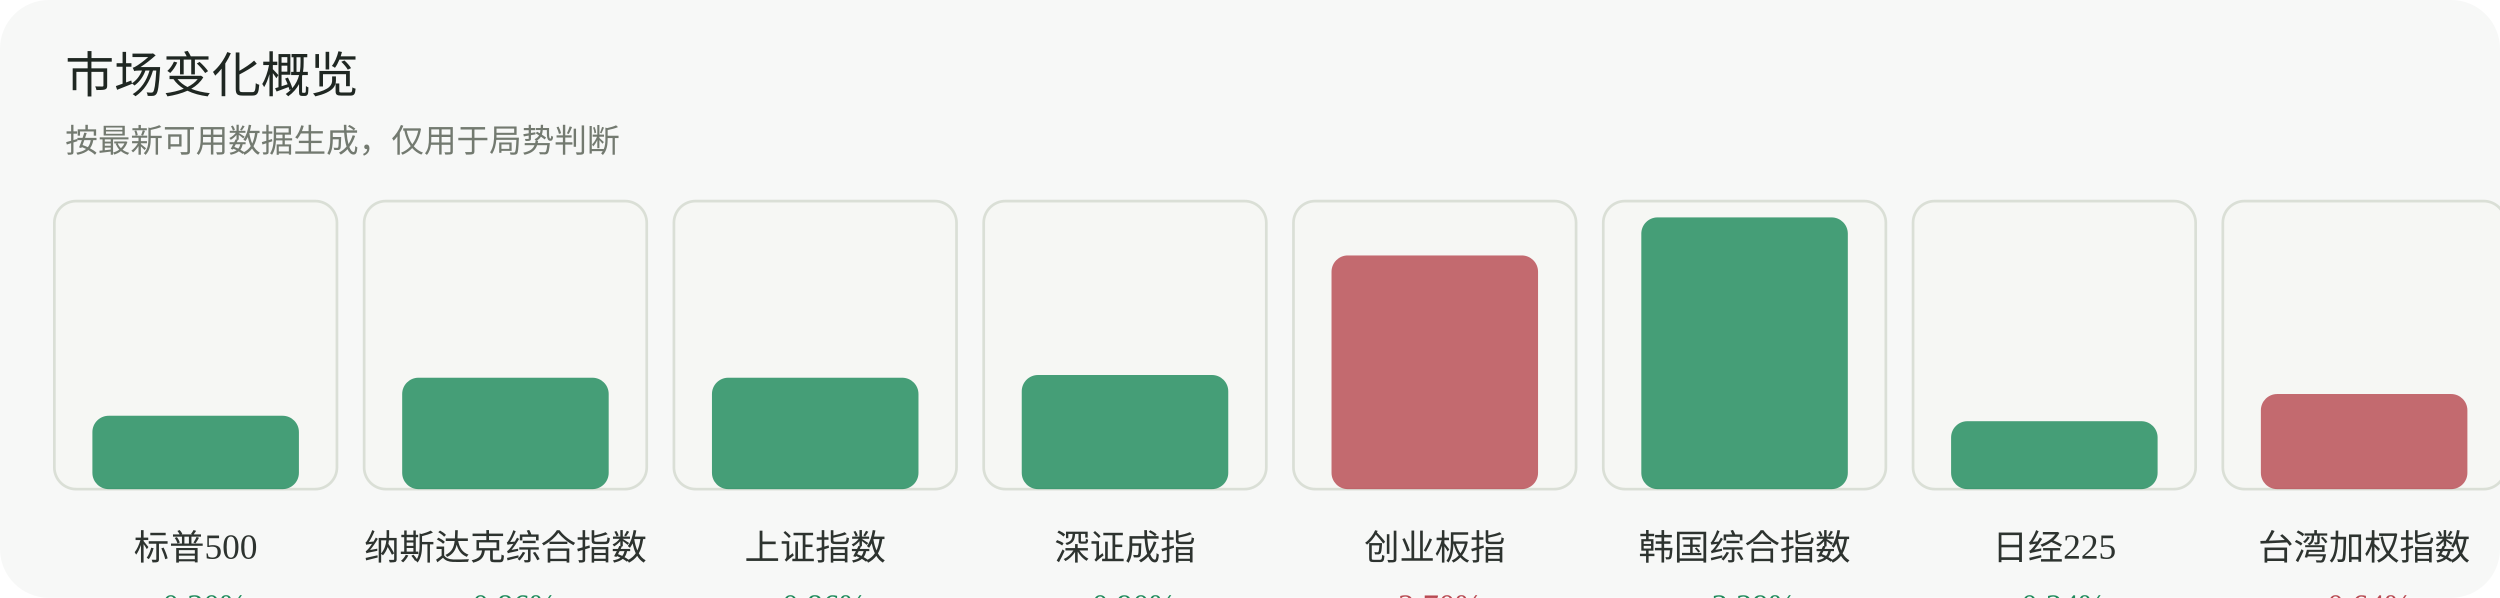
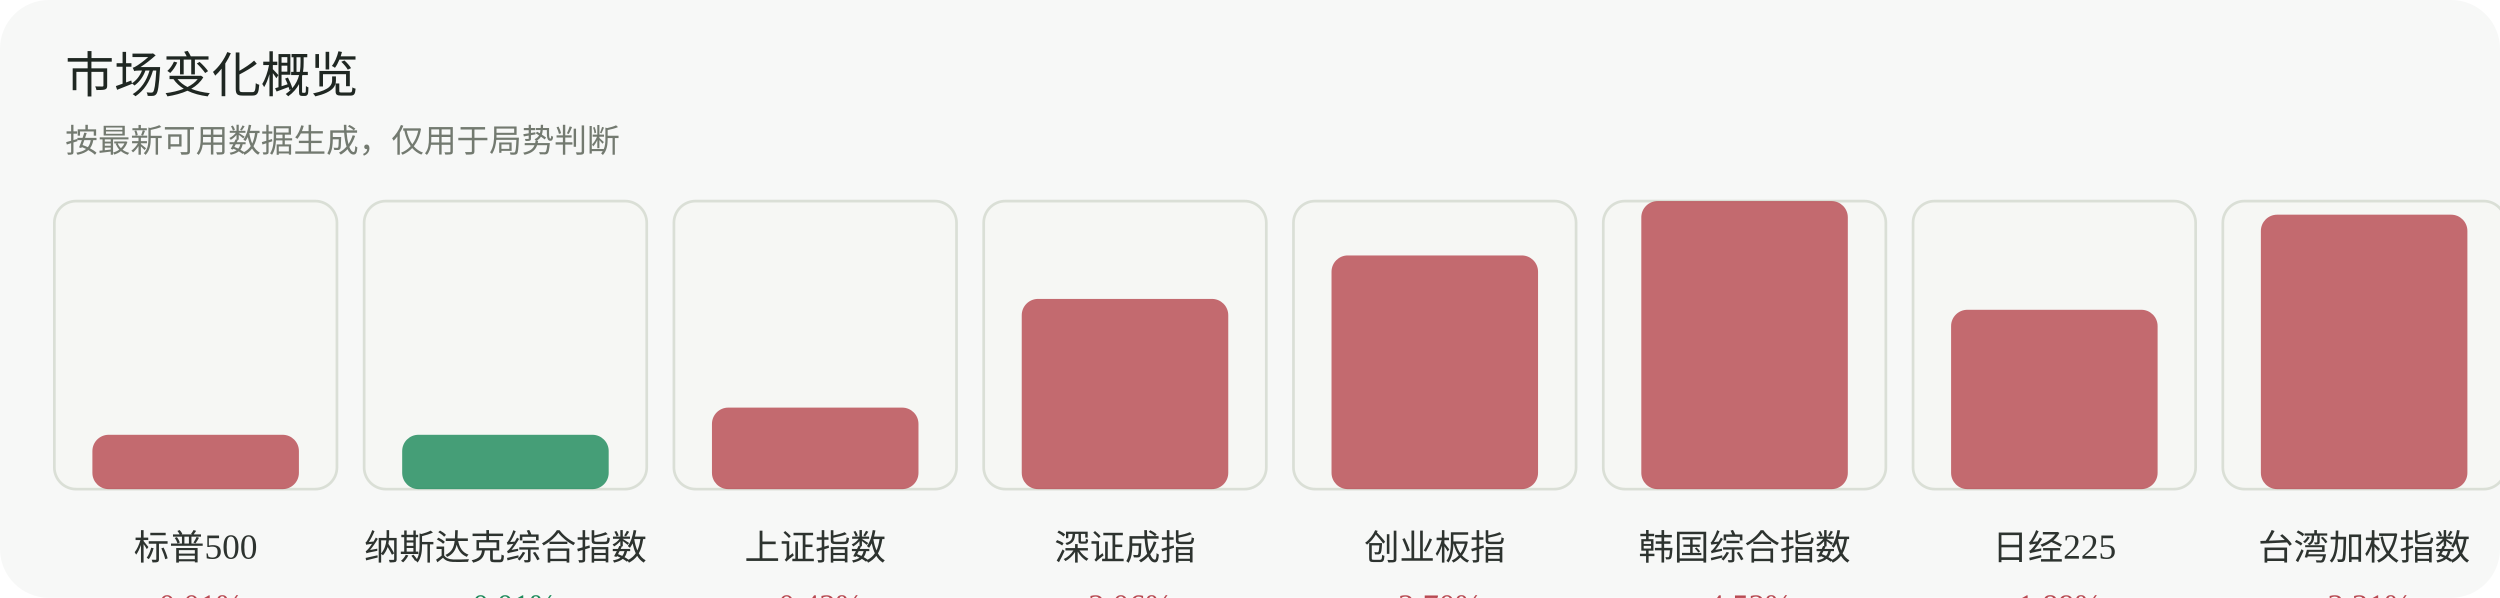
<svg xmlns="http://www.w3.org/2000/svg" width="920" height="220" viewBox="0 0 920 220" role="img" aria-label="市场变化概览">
  <rect width="920" height="220" rx="18" fill="#f7f8f7" />
  <text x="24" y="34" font-family="Inter, 'Segoe UI', sans-serif" font-size="18" fill="#1f2722">市场变化概览</text>
  <text x="24" y="56" font-family="Inter, 'Segoe UI', sans-serif" font-size="12" fill="#737a70">按最新可用数据生成，仅用于局势判断</text>
  <g>
    <rect x="20" y="74" width="104" height="106" rx="8" fill="#f6f7f4" stroke="#dadfd6" />
-     <rect x="34" y="153" width="76" height="27" rx="6" fill="#1f8a5b" opacity="0.82" />
+     <rect x="34" y="160" width="76" height="20" rx="6" fill="#b84a52" opacity="0.82" />
    <text x="72.0" y="206" text-anchor="middle" font-size="13" fill="#2d332f">标普500</text>
-     <text x="72.0" y="227" text-anchor="middle" font-size="12" fill="#1f8a5b">+0.30%</text>
+     <text x="72.0" y="227" text-anchor="middle" font-size="12" fill="#b84a52">-0.01%</text>
  </g>
  <g>
    <rect x="134" y="74" width="104" height="106" rx="8" fill="#f6f7f4" stroke="#dadfd6" />
-     <rect x="148" y="139" width="76" height="41" rx="6" fill="#1f8a5b" opacity="0.82" />
+     <rect x="148" y="160" width="76" height="20" rx="6" fill="#1f8a5b" opacity="0.82" />
    <text x="186.0" y="206" text-anchor="middle" font-size="13" fill="#2d332f">纳斯达克综合指数</text>
-     <text x="186.0" y="227" text-anchor="middle" font-size="12" fill="#1f8a5b">+0.86%</text>
+     <text x="186.0" y="227" text-anchor="middle" font-size="12" fill="#1f8a5b">+0.01%</text>
  </g>
  <g>
    <rect x="248" y="74" width="104" height="106" rx="8" fill="#f6f7f4" stroke="#dadfd6" />
-     <rect x="262" y="139" width="76" height="41" rx="6" fill="#1f8a5b" opacity="0.82" />
+     <rect x="262" y="150" width="76" height="30" rx="6" fill="#b84a52" opacity="0.82" />
    <text x="300.0" y="206" text-anchor="middle" font-size="13" fill="#2d332f">上证指数</text>
-     <text x="300.0" y="227" text-anchor="middle" font-size="12" fill="#1f8a5b">+0.86%</text>
+     <text x="300.0" y="227" text-anchor="middle" font-size="12" fill="#b84a52">-0.42%</text>
  </g>
  <g>
    <rect x="362" y="74" width="104" height="106" rx="8" fill="#f6f7f4" stroke="#dadfd6" />
-     <rect x="376" y="138" width="76" height="42" rx="6" fill="#1f8a5b" opacity="0.82" />
+     <rect x="376" y="110" width="76" height="70" rx="6" fill="#b84a52" opacity="0.82" />
    <text x="414.0" y="206" text-anchor="middle" font-size="13" fill="#2d332f">深证成指</text>
-     <text x="414.0" y="227" text-anchor="middle" font-size="12" fill="#1f8a5b">+0.90%</text>
+     <text x="414.0" y="227" text-anchor="middle" font-size="12" fill="#b84a52">-2.06%</text>
  </g>
  <g>
    <rect x="476" y="74" width="104" height="106" rx="8" fill="#f6f7f4" stroke="#dadfd6" />
    <rect x="490" y="94" width="76" height="86" rx="6" fill="#b84a52" opacity="0.82" />
    <text x="528.0" y="206" text-anchor="middle" font-size="13" fill="#2d332f">创业板指</text>
    <text x="528.0" y="227" text-anchor="middle" font-size="12" fill="#b84a52">-2.70%</text>
  </g>
  <g>
    <rect x="590" y="74" width="104" height="106" rx="8" fill="#f6f7f4" stroke="#dadfd6" />
-     <rect x="604" y="80" width="76" height="100" rx="6" fill="#1f8a5b" opacity="0.82" />
+     <rect x="604" y="74" width="76" height="106" rx="6" fill="#b84a52" opacity="0.82" />
    <text x="642.0" y="206" text-anchor="middle" font-size="13" fill="#2d332f">韩国综合指数</text>
-     <text x="642.0" y="227" text-anchor="middle" font-size="12" fill="#1f8a5b">+3.29%</text>
+     <text x="642.0" y="227" text-anchor="middle" font-size="12" fill="#b84a52">-4.52%</text>
  </g>
  <g>
    <rect x="704" y="74" width="104" height="106" rx="8" fill="#f6f7f4" stroke="#dadfd6" />
-     <rect x="718" y="155" width="76" height="25" rx="6" fill="#1f8a5b" opacity="0.82" />
+     <rect x="718" y="114" width="76" height="66" rx="6" fill="#b84a52" opacity="0.82" />
    <text x="756.0" y="206" text-anchor="middle" font-size="13" fill="#2d332f">日经225</text>
-     <text x="756.0" y="227" text-anchor="middle" font-size="12" fill="#1f8a5b">+0.24%</text>
+     <text x="756.0" y="227" text-anchor="middle" font-size="12" fill="#b84a52">-1.89%</text>
  </g>
  <g>
    <rect x="818" y="74" width="104" height="106" rx="8" fill="#f6f7f4" stroke="#dadfd6" />
-     <rect x="832" y="145" width="76" height="35" rx="6" fill="#b84a52" opacity="0.82" />
+     <rect x="832" y="79" width="76" height="101" rx="6" fill="#b84a52" opacity="0.82" />
    <text x="870.0" y="206" text-anchor="middle" font-size="13" fill="#2d332f">台湾加权指数</text>
-     <text x="870.0" y="227" text-anchor="middle" font-size="12" fill="#b84a52">-0.64%</text>
+     <text x="870.0" y="227" text-anchor="middle" font-size="12" fill="#b84a52">-3.31%</text>
  </g>
</svg>
